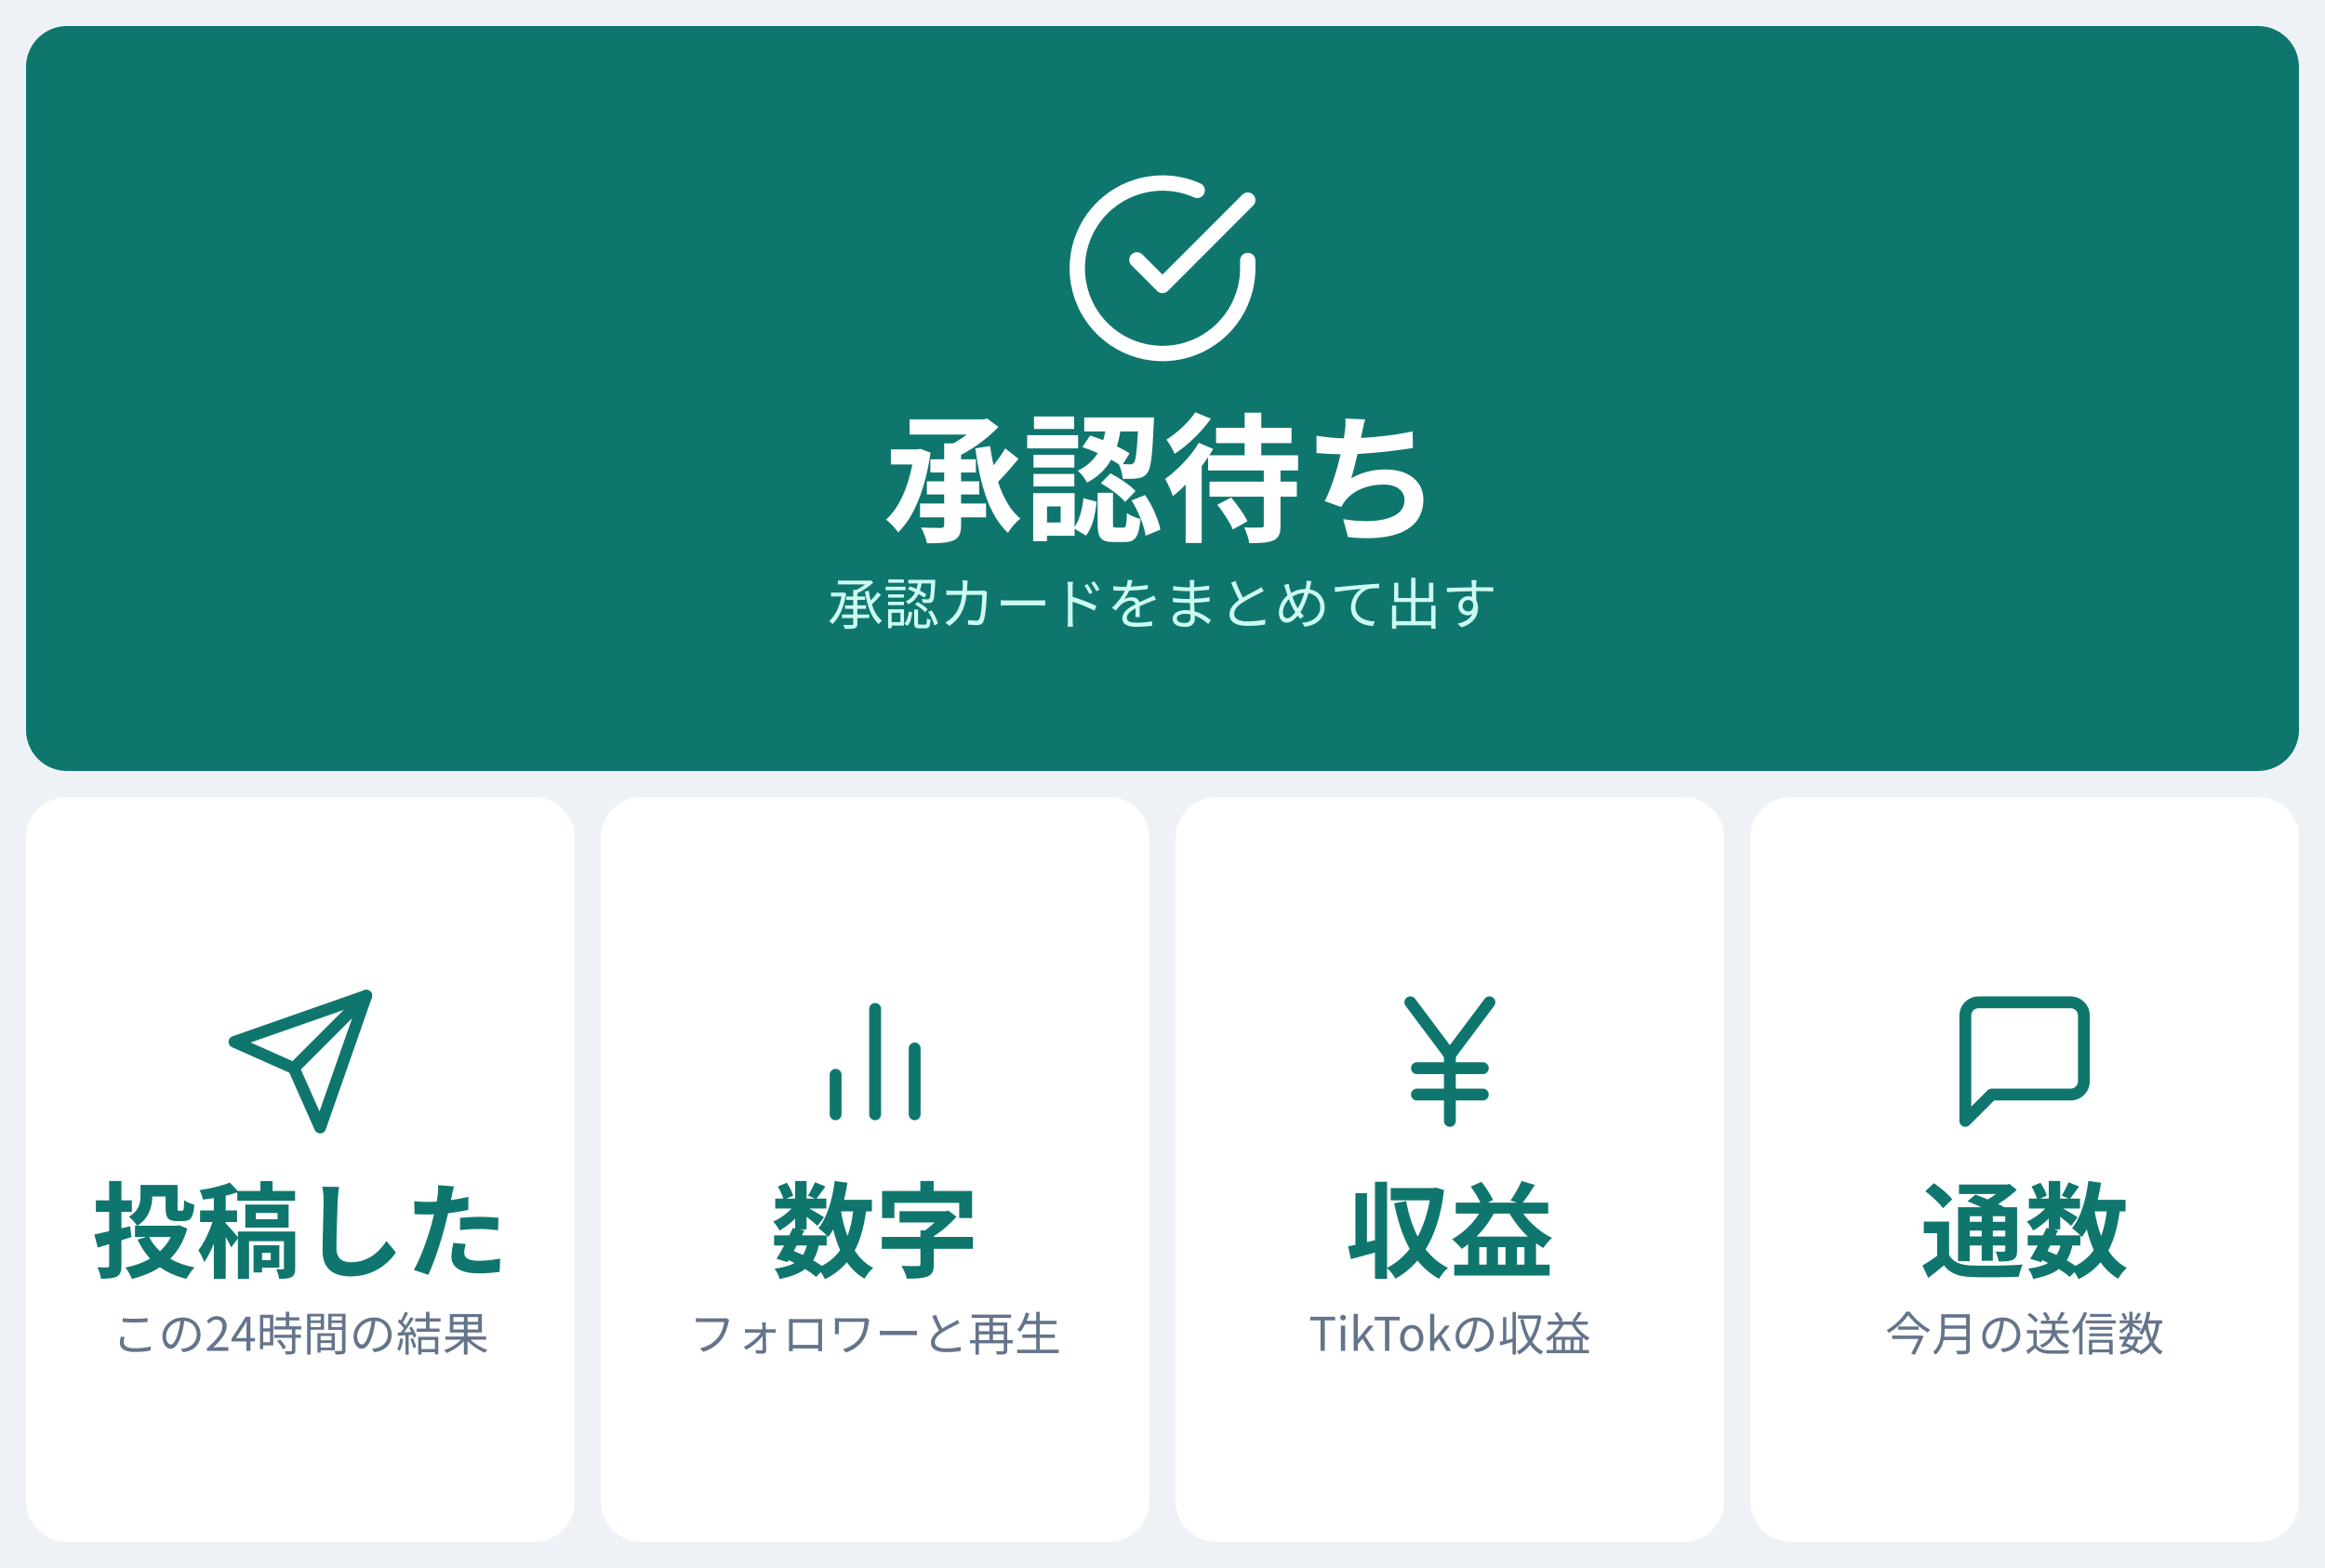
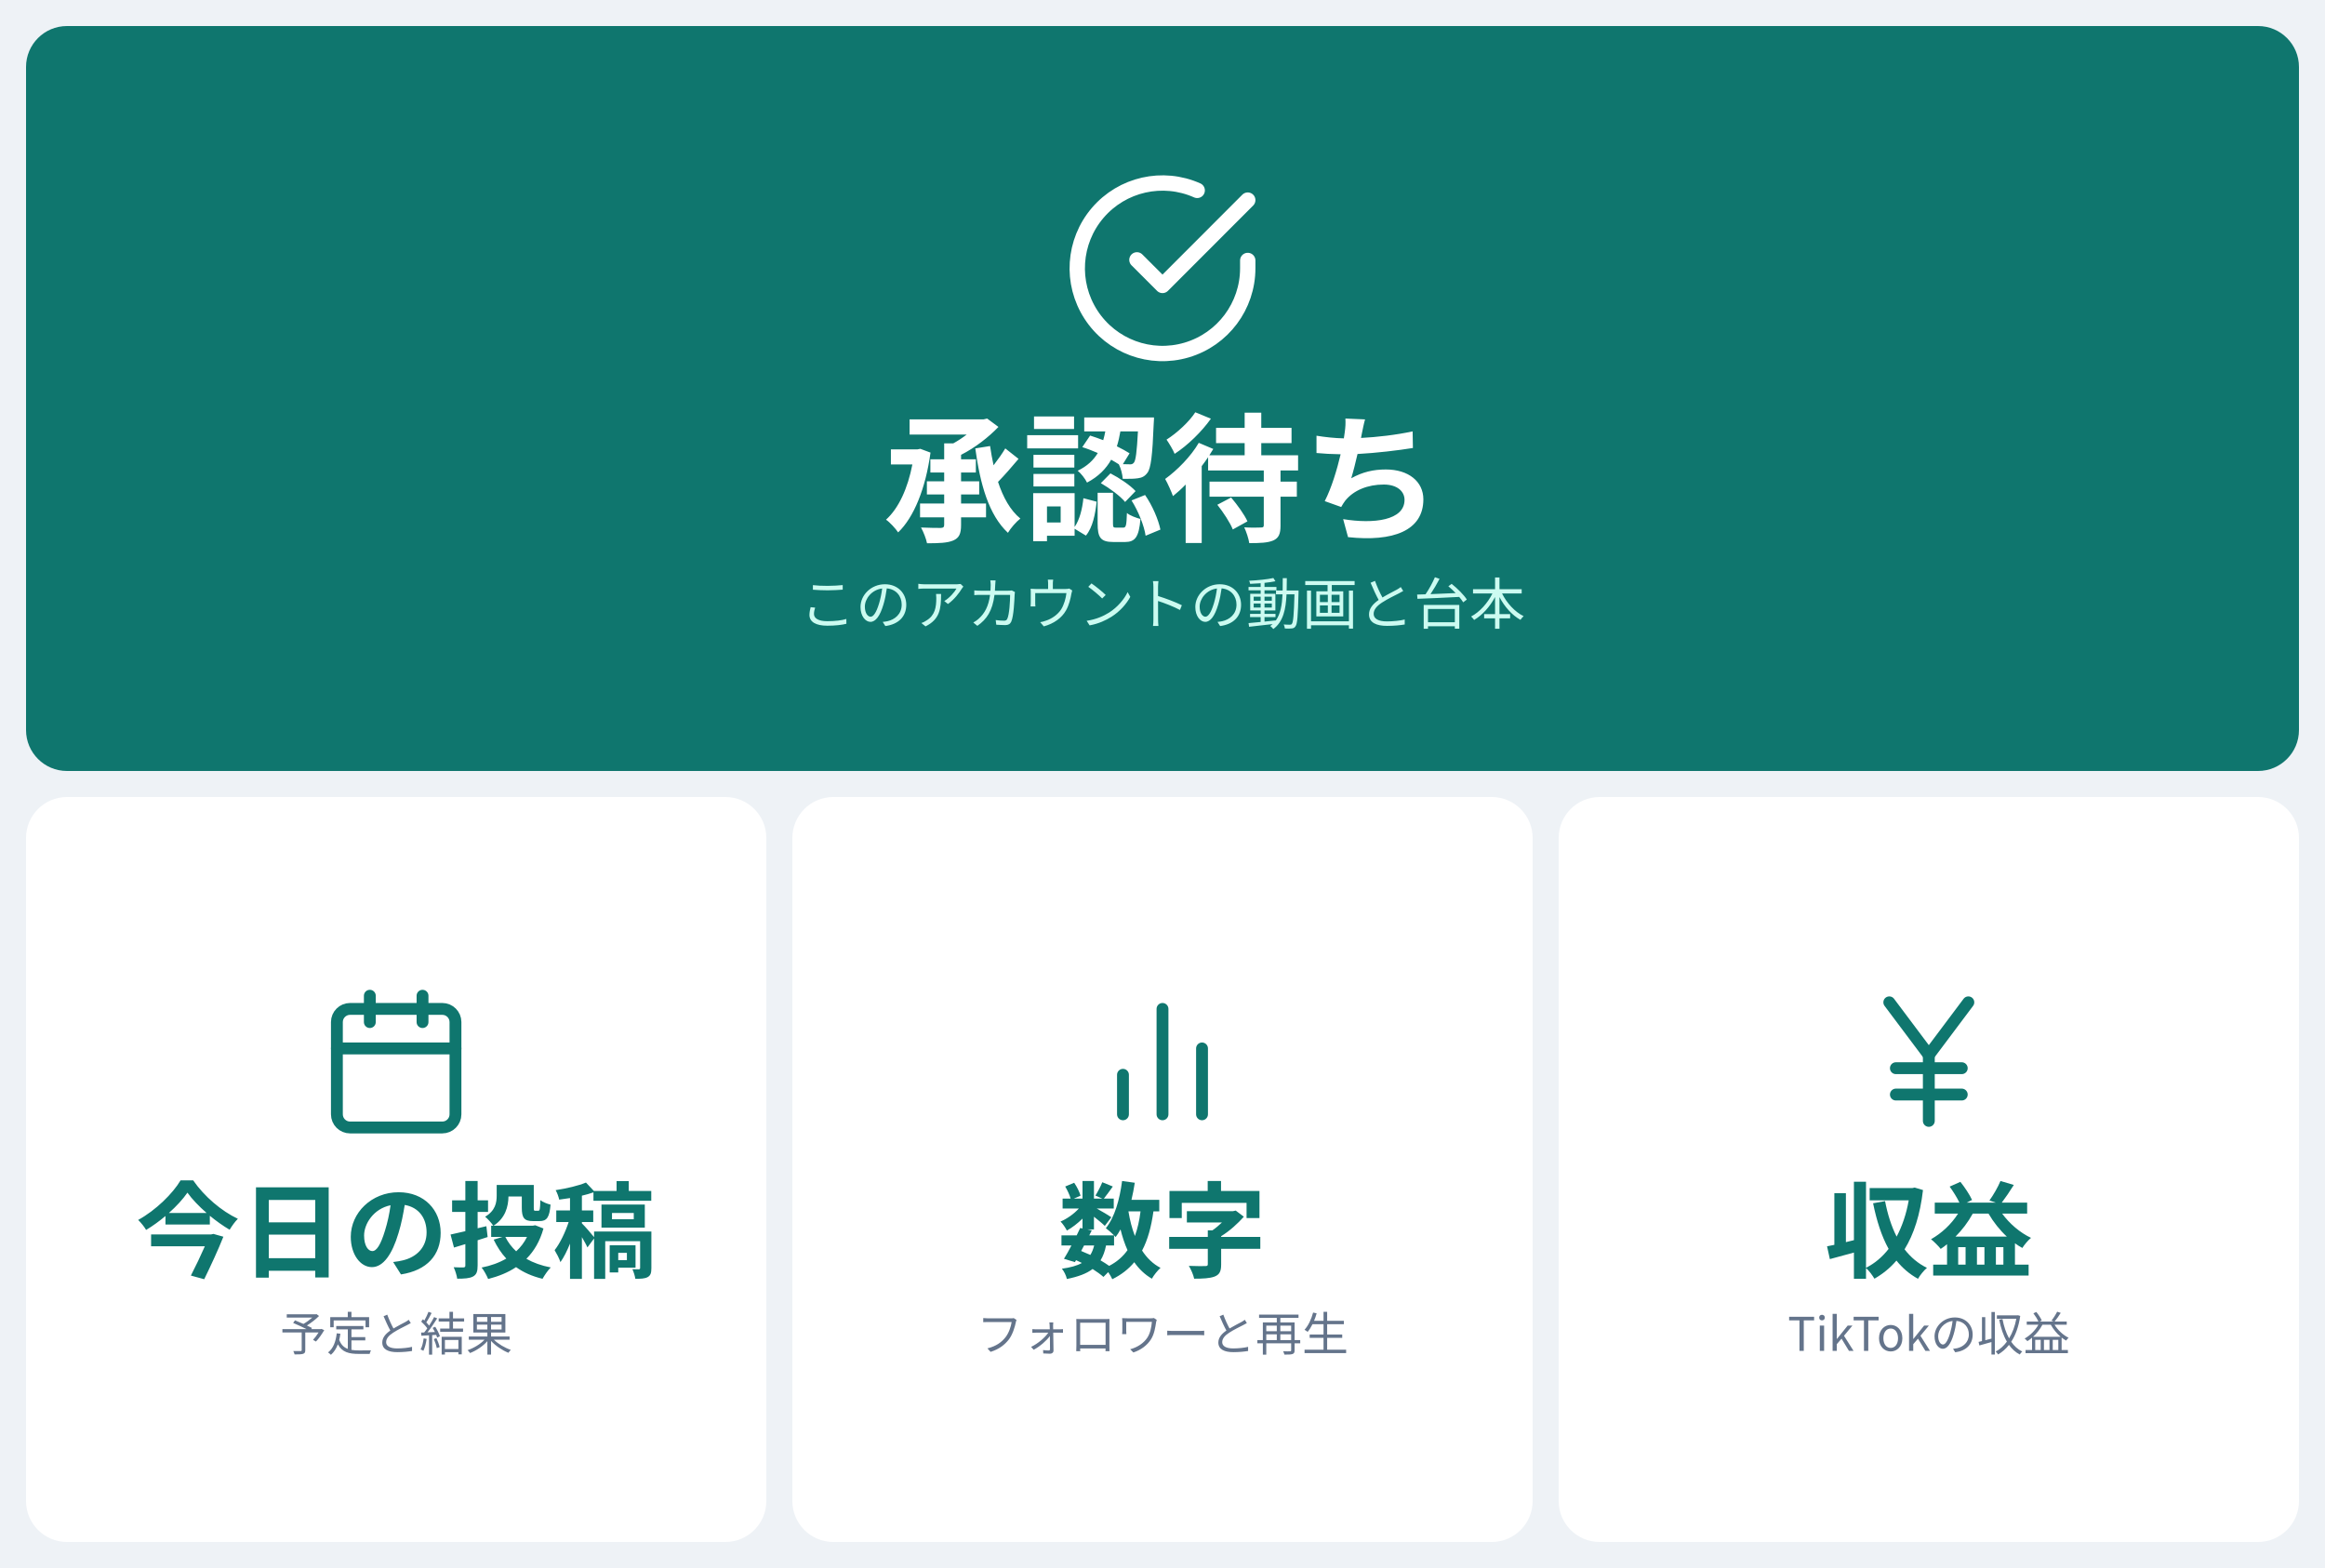
<svg xmlns="http://www.w3.org/2000/svg" width="2500" height="1686" viewBox="0 0 2500 1686">
  <rect width="2500" height="1686" fill="#EEF2F6" />
  <rect x="28" y="28" width="2444" height="801" rx="44" fill="#0F766E" />
  <g transform="translate(1140 178.5) scale(9.166667)" fill="none" stroke="#FFFFFF" stroke-width="1.8" stroke-linecap="round" stroke-linejoin="round">
    <path d="M22 11.08V12a10 10 0 1 1-5.93-9.14" />
    <polyline points="22 4 12 14.01 9 11.01" />
  </g>
  <text x="1250" y="570.5" font-family="Noto Sans CJK JP, Noto Sans JP, sans-serif" font-weight="900" font-size="150" fill="#FFFFFF" text-anchor="middle">承認待ち</text>
-   <text x="1250" y="671.3" font-family="Noto Sans CJK JP, Noto Sans JP, sans-serif" font-weight="500" font-size="60" fill="#CCFBF1" text-anchor="middle">承認カードをまとめて出す</text>
-   <rect x="28" y="857" width="590" height="801" rx="44" fill="#FFFFFF" />
-   <g transform="translate(238 1056.5) scale(7.083333)" fill="none" stroke="#0F766E" stroke-width="1.8" stroke-linecap="round" stroke-linejoin="round">
-     <line x1="22" y1="2" x2="11" y2="13" />
-     <polygon points="22 2 15 22 11 13 2 9 22 2" />
+   <text x="1250" y="671.3" font-family="Noto Sans CJK JP, Noto Sans JP, sans-serif" font-weight="500" font-size="60" fill="#CCFBF1" text-anchor="middle">このアカウントの動画と台本</text>
+   <rect x="28" y="857" width="796" height="801" rx="44" fill="#FFFFFF" />
+   <g transform="translate(341 1056.5) scale(7.083333)" fill="none" stroke="#0F766E" stroke-width="1.8" stroke-linecap="round" stroke-linejoin="round">
+     <rect x="3" y="4" width="18" height="18" rx="2" ry="2" />
+     <line x1="16" y1="2" x2="16" y2="6" />
+     <line x1="8" y1="2" x2="8" y2="6" />
+     <line x1="3" y1="10" x2="21" y2="10" />
  </g>
-   <text x="323" y="1365.06" font-family="Noto Sans CJK JP, Noto Sans JP, sans-serif" font-weight="900" font-size="112" fill="#0F766E" text-anchor="middle">投稿した</text>
-   <text x="323" y="1452.5" font-family="Noto Sans CJK JP, Noto Sans JP, sans-serif" font-weight="500" font-size="50" fill="#64748B" text-anchor="middle">この24時間の結果</text>
-   <rect x="646" y="857" width="590" height="801" rx="44" fill="#FFFFFF" />
-   <g transform="translate(856 1056.5) scale(7.083333)" fill="none" stroke="#0F766E" stroke-width="1.8" stroke-linecap="round" stroke-linejoin="round">
+   <text x="426" y="1365.06" font-family="Noto Sans CJK JP, Noto Sans JP, sans-serif" font-weight="900" font-size="112" fill="#0F766E" text-anchor="middle">今日の投稿</text>
+   <text x="426" y="1452.5" font-family="Noto Sans CJK JP, Noto Sans JP, sans-serif" font-weight="500" font-size="50" fill="#64748B" text-anchor="middle">予定と結果</text>
+   <rect x="852" y="857" width="796" height="801" rx="44" fill="#FFFFFF" />
+   <g transform="translate(1165 1056.5) scale(7.083333)" fill="none" stroke="#0F766E" stroke-width="1.8" stroke-linecap="round" stroke-linejoin="round">
    <line x1="18" y1="20" x2="18" y2="10" />
    <line x1="12" y1="20" x2="12" y2="4" />
    <line x1="6" y1="20" x2="6" y2="14" />
  </g>
-   <text x="941" y="1365.06" font-family="Noto Sans CJK JP, Noto Sans JP, sans-serif" font-weight="900" font-size="112" fill="#0F766E" text-anchor="middle">数字</text>
-   <text x="941" y="1452.5" font-family="Noto Sans CJK JP, Noto Sans JP, sans-serif" font-weight="500" font-size="50" fill="#64748B" text-anchor="middle">フォロワーと再生</text>
-   <rect x="1264" y="857" width="590" height="801" rx="44" fill="#FFFFFF" />
-   <g transform="translate(1474 1056.5) scale(7.083333)" fill="none" stroke="#0F766E" stroke-width="1.8" stroke-linecap="round" stroke-linejoin="round">
+   <text x="1250" y="1365.06" font-family="Noto Sans CJK JP, Noto Sans JP, sans-serif" font-weight="900" font-size="112" fill="#0F766E" text-anchor="middle">数字</text>
+   <text x="1250" y="1452.5" font-family="Noto Sans CJK JP, Noto Sans JP, sans-serif" font-weight="500" font-size="50" fill="#64748B" text-anchor="middle">フォロワーと再生</text>
+   <rect x="1676" y="857" width="796" height="801" rx="44" fill="#FFFFFF" />
+   <g transform="translate(1989 1056.5) scale(7.083333)" fill="none" stroke="#0F766E" stroke-width="1.8" stroke-linecap="round" stroke-linejoin="round">
    <polyline points="6 3 12 11 18 3" />
    <line x1="12" y1="11" x2="12" y2="21" />
    <line x1="7" y1="13" x2="17" y2="13" />
    <line x1="7" y1="17" x2="17" y2="17" />
  </g>
-   <text x="1559" y="1365.06" font-family="Noto Sans CJK JP, Noto Sans JP, sans-serif" font-weight="900" font-size="112" fill="#0F766E" text-anchor="middle">収益</text>
-   <text x="1559" y="1452.5" font-family="Noto Sans CJK JP, Noto Sans JP, sans-serif" font-weight="500" font-size="50" fill="#64748B" text-anchor="middle">TikTokの収益</text>
-   <rect x="1882" y="857" width="590" height="801" rx="44" fill="#FFFFFF" />
-   <g transform="translate(2092 1056.5) scale(7.083333)" fill="none" stroke="#0F766E" stroke-width="1.8" stroke-linecap="round" stroke-linejoin="round">
-     <path d="M21 15a2 2 0 0 1-2 2H7l-4 4V5a2 2 0 0 1 2-2h14a2 2 0 0 1 2 2z" />
-   </g>
-   <text x="2177" y="1365.06" font-family="Noto Sans CJK JP, Noto Sans JP, sans-serif" font-weight="900" font-size="112" fill="#0F766E" text-anchor="middle">通数</text>
-   <text x="2177" y="1452.5" font-family="Noto Sans CJK JP, Noto Sans JP, sans-serif" font-weight="500" font-size="50" fill="#64748B" text-anchor="middle">今月の送信数</text>
+   <text x="2074" y="1365.06" font-family="Noto Sans CJK JP, Noto Sans JP, sans-serif" font-weight="900" font-size="112" fill="#0F766E" text-anchor="middle">収益</text>
+   <text x="2074" y="1452.5" font-family="Noto Sans CJK JP, Noto Sans JP, sans-serif" font-weight="500" font-size="50" fill="#64748B" text-anchor="middle">TikTokの収益</text>
</svg>
